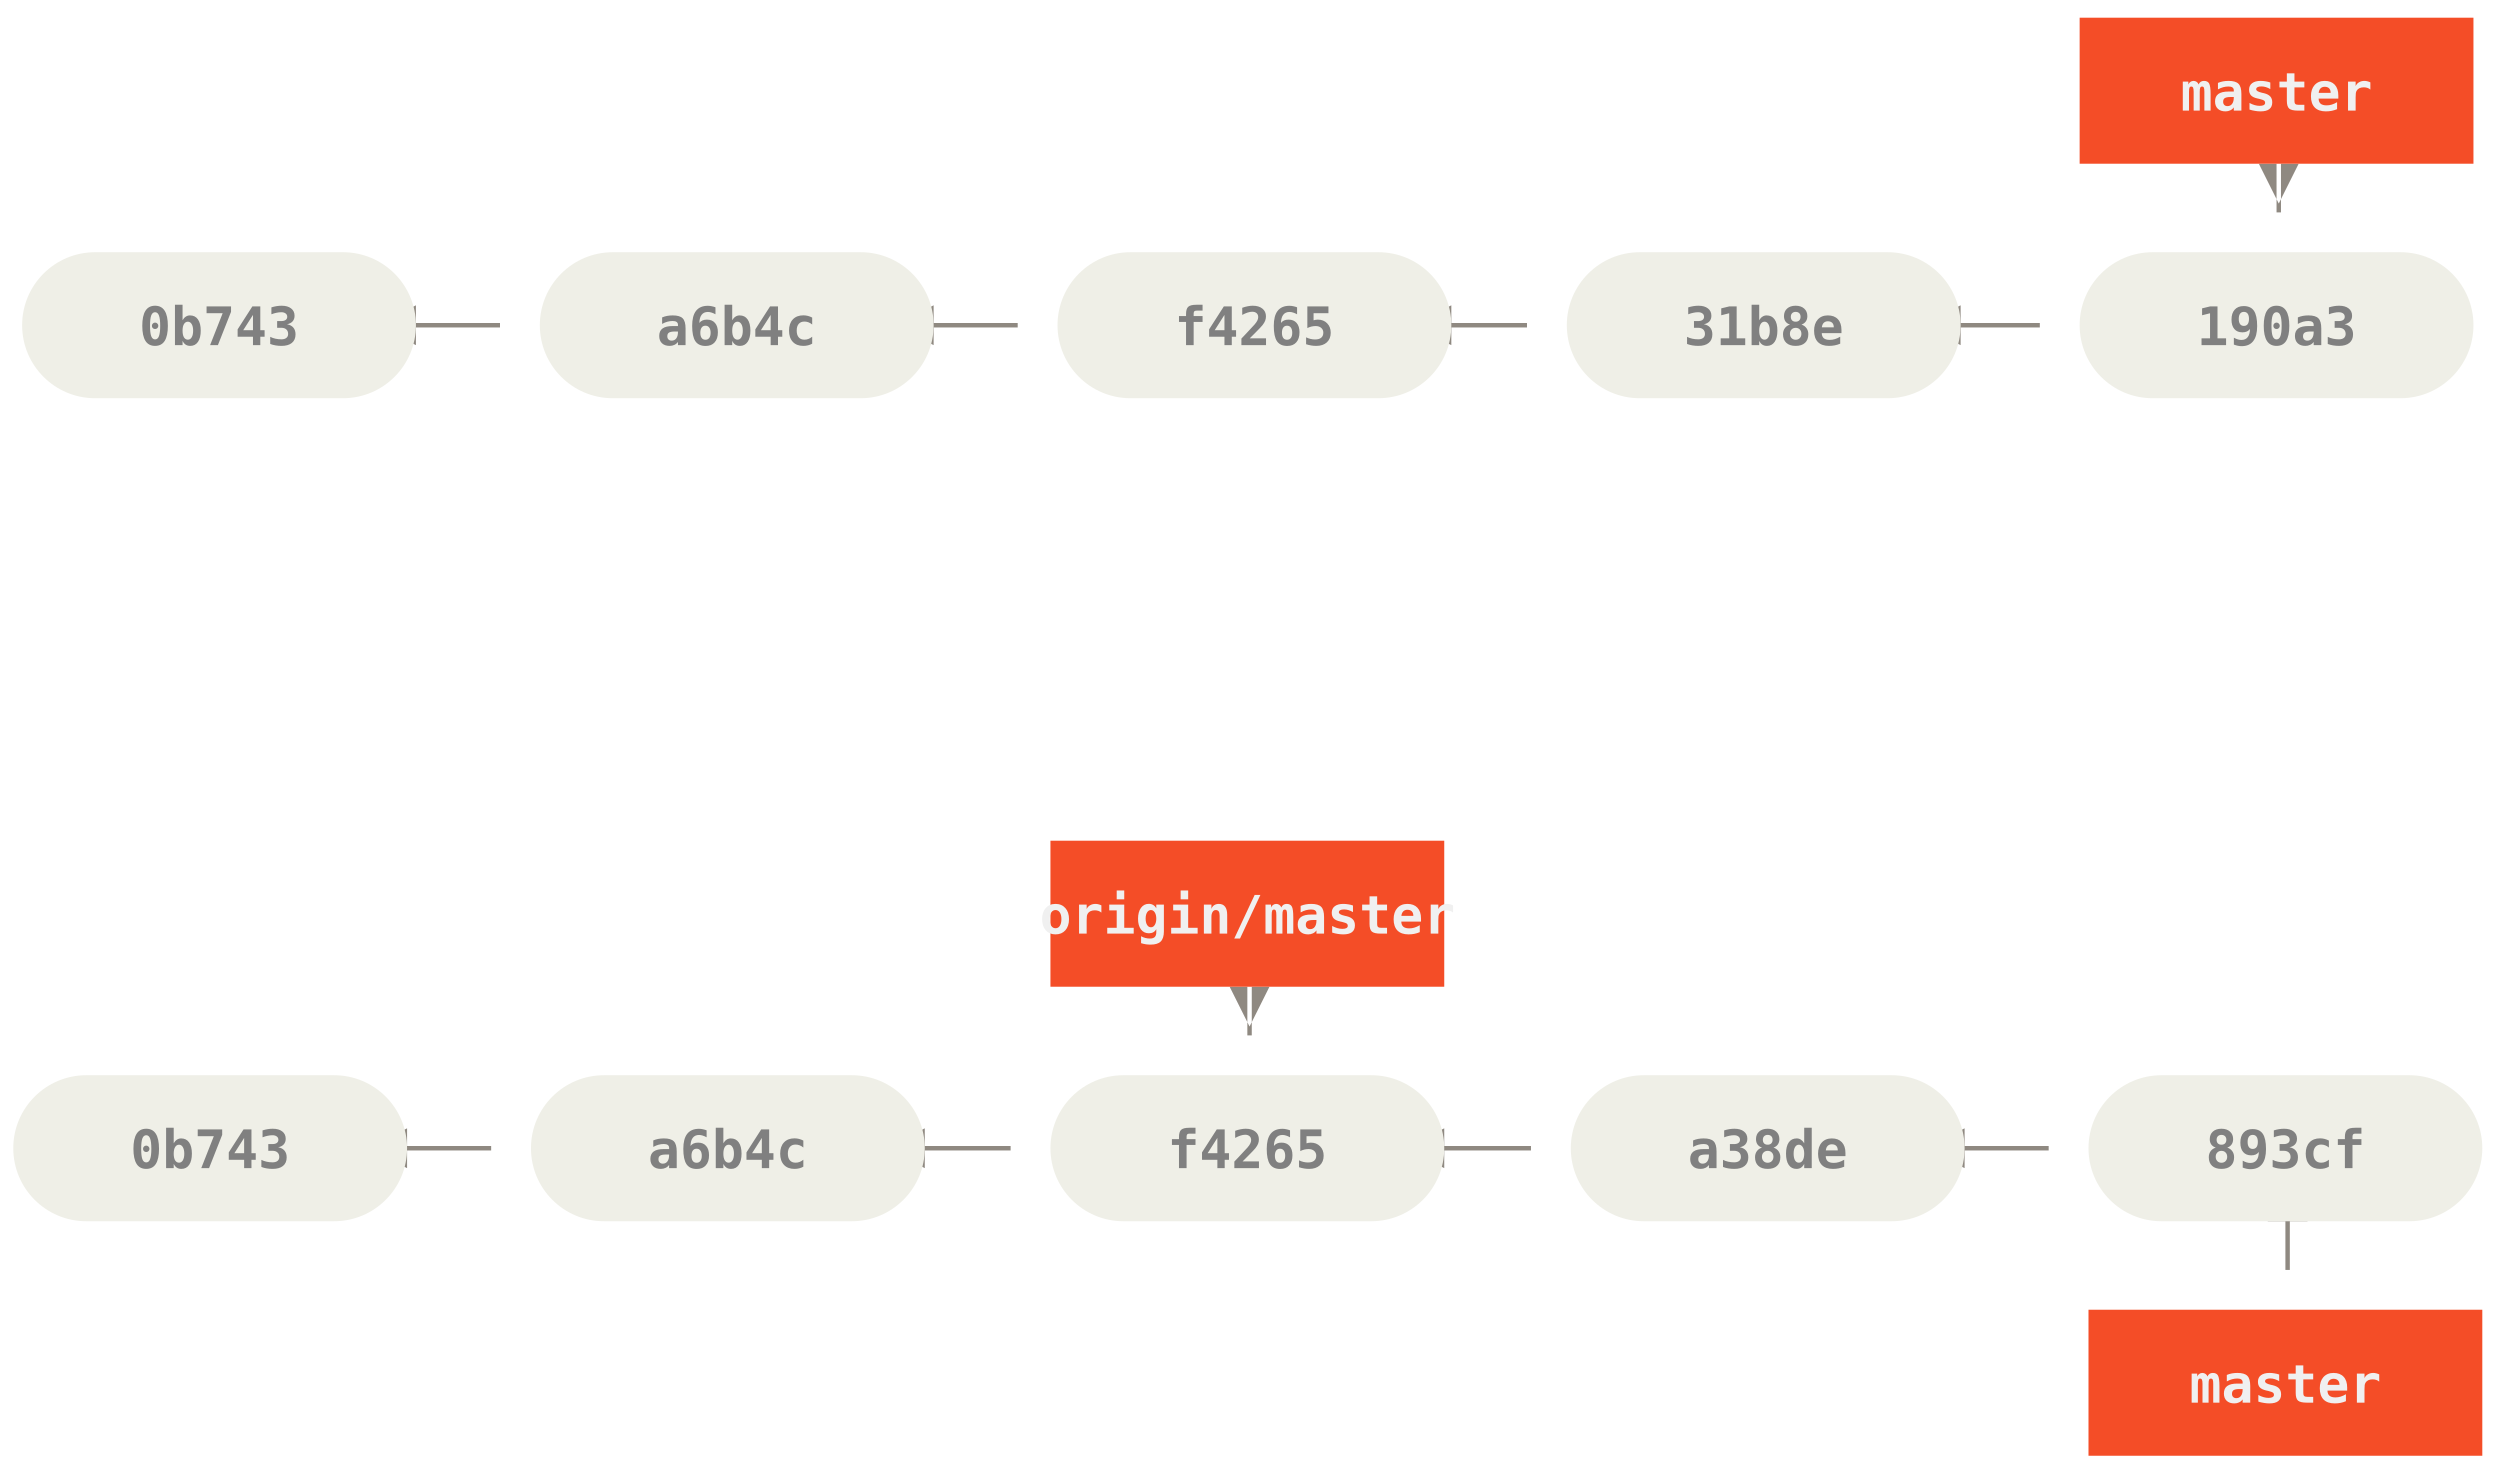
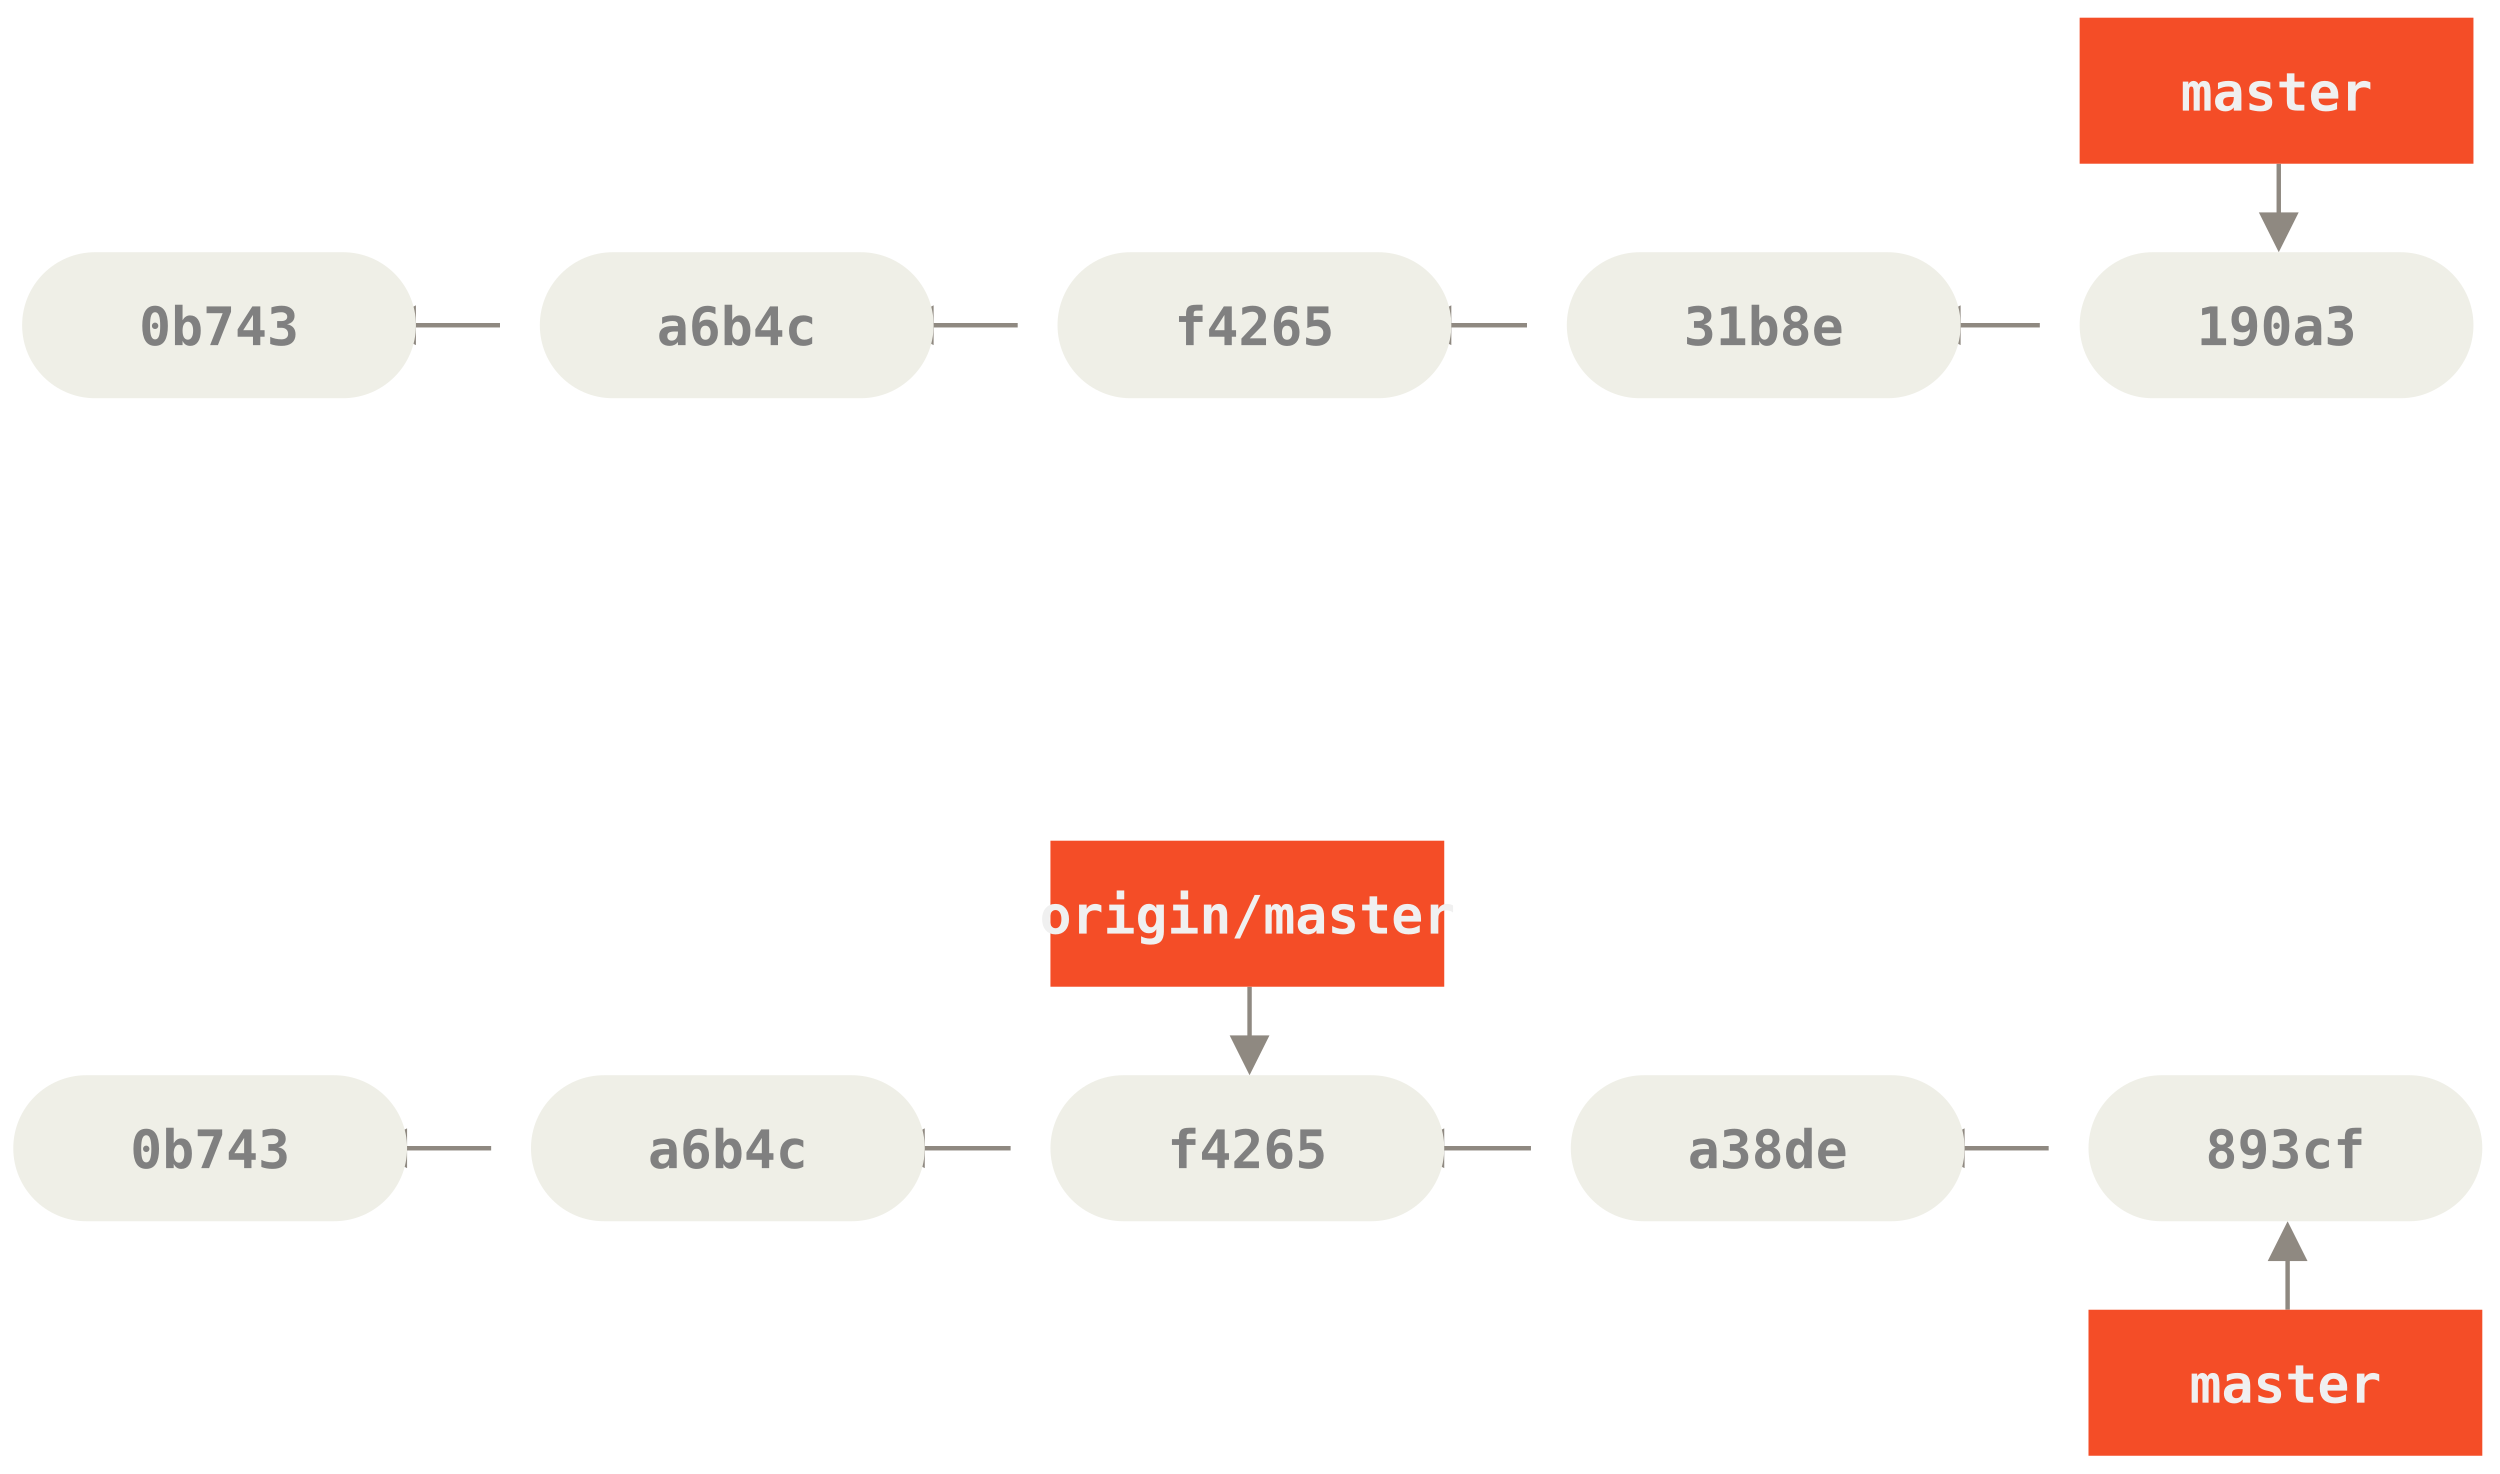
<svg xmlns="http://www.w3.org/2000/svg" version="1.1" width="1130" height="666" viewBox="0 0 565 333">
  <path d="m94 73h19v1h-19v4l-9-4.5 9-4.5z" fill="#8f8981" />
  <path d="m211 73h19v1h-19v4l-9-4.5 9-4.5z" fill="#8f8981" />
  <path d="m328 73h17.1v1h-17.1v4l-9-4.5 9-4.5z" fill="#8f8981" />
  <path d="m443.1 73h17.9v1h-17.9v4l-9-4.5 9-4.5z" fill="#8f8981" />
-   <path d="m514.5 37v11h1v-11h4l-4.5 9-4.5-9z" fill="#8f8981" />
+   <path d="m514.5 48v-11h1v11h4l-4.5 9-4.5-9h4z" fill="#8f8981" />
  <path d="m92 259h19v1h-19v4l-9-4.5 9-4.5z" fill="#8f8981" />
  <path d="m209 259h19.4v1h-19.4v4l-9-4.5 9-4.5z" fill="#8f8981" />
  <path d="m326.4 259h19.6v1h-19.6v4l-9-4.5 9-4.5z" fill="#8f8981" />
  <path d="m444 259h19v1h-19v4l-9-4.5 9-4.5z" fill="#8f8981" />
-   <path d="m281.9 223v11h1v-11h4l-4.5 9-4.5-9z" fill="#8f8981" />
-   <path d="m516.5 276v11h1v-11h4l-4.5-9-4.5 9z" fill="#8f8981" />
+   <path d="m281.9 234v-11h1v11h4l-4.5 9-4.5-9h4z" fill="#8f8981" />
+   <path d="m516.5 285v11h1v-11h4l-4.5-9-4.5 9h4z" fill="#8f8981" />
  <g>
    <rect x="5" y="57" width="89" height="33" rx="16.5" ry="16.5" fill="#efefe7" />
    <text font-size="12px" font-weight="700" font-family="'JetBrains Mono', 'Source Code Pro', monospace" text-anchor="middle">
      <tspan x="49.5" y="78" fill="gray">0b743</tspan>
    </text>
  </g>
  <g>
    <rect x="122" y="57" width="89" height="33" rx="16.5" ry="16.5" fill="#efefe7" />
    <text font-size="12px" font-weight="700" font-family="'JetBrains Mono', 'Source Code Pro', monospace" text-anchor="middle">
      <tspan x="166.5" y="78" fill="gray">a6b4c</tspan>
    </text>
  </g>
  <g>
    <rect x="239" y="57" width="89" height="33" rx="16.5" ry="16.5" fill="#efefe7" />
    <text font-size="12px" font-weight="700" font-family="'JetBrains Mono', 'Source Code Pro', monospace" text-anchor="middle">
      <tspan x="283.5" y="78" fill="gray">f4265</tspan>
    </text>
  </g>
  <g>
    <rect x="354.1" y="57" width="89" height="33" rx="16.5" ry="16.5" fill="#efefe7" />
    <text font-size="12px" font-weight="700" font-family="'JetBrains Mono', 'Source Code Pro', monospace" text-anchor="middle">
      <tspan x="398.6" y="78" fill="gray">31b8e</tspan>
    </text>
  </g>
  <g>
    <rect x="470" y="57" width="89" height="33" rx="16.5" ry="16.5" fill="#efefe7" />
    <text font-size="12px" font-weight="700" font-family="'JetBrains Mono', 'Source Code Pro', monospace" text-anchor="middle">
      <tspan x="514.5" y="78" fill="gray">190a3</tspan>
    </text>
  </g>
  <g>
    <rect x="470" y="4" width="89" height="33" fill="#f44d27" />
    <text font-size="12px" font-weight="700" font-family="'JetBrains Mono', 'Source Code Pro', monospace" text-anchor="middle">
      <tspan x="514.5" y="25" fill="#f0f0f0">master</tspan>
    </text>
  </g>
  <g>
    <rect x="3" y="243" width="89" height="33" rx="16.5" ry="16.5" fill="#efefe7" />
    <text font-size="12px" font-weight="700" font-family="'JetBrains Mono', 'Source Code Pro', monospace" text-anchor="middle">
      <tspan x="47.5" y="264" fill="gray">0b743</tspan>
    </text>
  </g>
  <g>
    <rect x="120" y="243" width="89" height="33" rx="16.5" ry="16.5" fill="#efefe7" />
    <text font-size="12px" font-weight="700" font-family="'JetBrains Mono', 'Source Code Pro', monospace" text-anchor="middle">
      <tspan x="164.5" y="264" fill="gray">a6b4c</tspan>
    </text>
  </g>
  <g>
    <rect x="237.4" y="243" width="89" height="33" rx="16.5" ry="16.5" fill="#efefe7" />
    <text font-size="12px" font-weight="700" font-family="'JetBrains Mono', 'Source Code Pro', monospace" text-anchor="middle">
      <tspan x="281.9" y="264" fill="gray">f4265</tspan>
    </text>
  </g>
  <g>
    <rect x="355" y="243" width="89" height="33" rx="16.5" ry="16.5" fill="#efefe7" />
    <text font-size="12px" font-weight="700" font-family="'JetBrains Mono', 'Source Code Pro', monospace" text-anchor="middle">
      <tspan x="399.5" y="264" fill="gray">a38de</tspan>
    </text>
  </g>
  <g>
    <rect x="472" y="243" width="89" height="33" rx="16.5" ry="16.5" fill="#efefe7" />
    <text font-size="12px" font-weight="700" font-family="'JetBrains Mono', 'Source Code Pro', monospace" text-anchor="middle">
      <tspan x="516.5" y="264" fill="gray">893cf</tspan>
    </text>
  </g>
  <g>
    <rect x="472" y="296" width="89" height="33" fill="#f44d27" />
    <text font-size="12px" font-weight="700" font-family="'JetBrains Mono', 'Source Code Pro', monospace" text-anchor="middle">
      <tspan x="516.5" y="317" fill="#f0f0f0">master</tspan>
    </text>
  </g>
  <g>
    <rect x="237.4" y="190" width="89" height="33" fill="#f44d27" />
    <text font-size="12px" font-weight="700" font-family="'JetBrains Mono', 'Source Code Pro', monospace" text-anchor="middle">
      <tspan x="281.9" y="211" fill="#f0f0f0">origin/master</tspan>
    </text>
  </g>
</svg>
